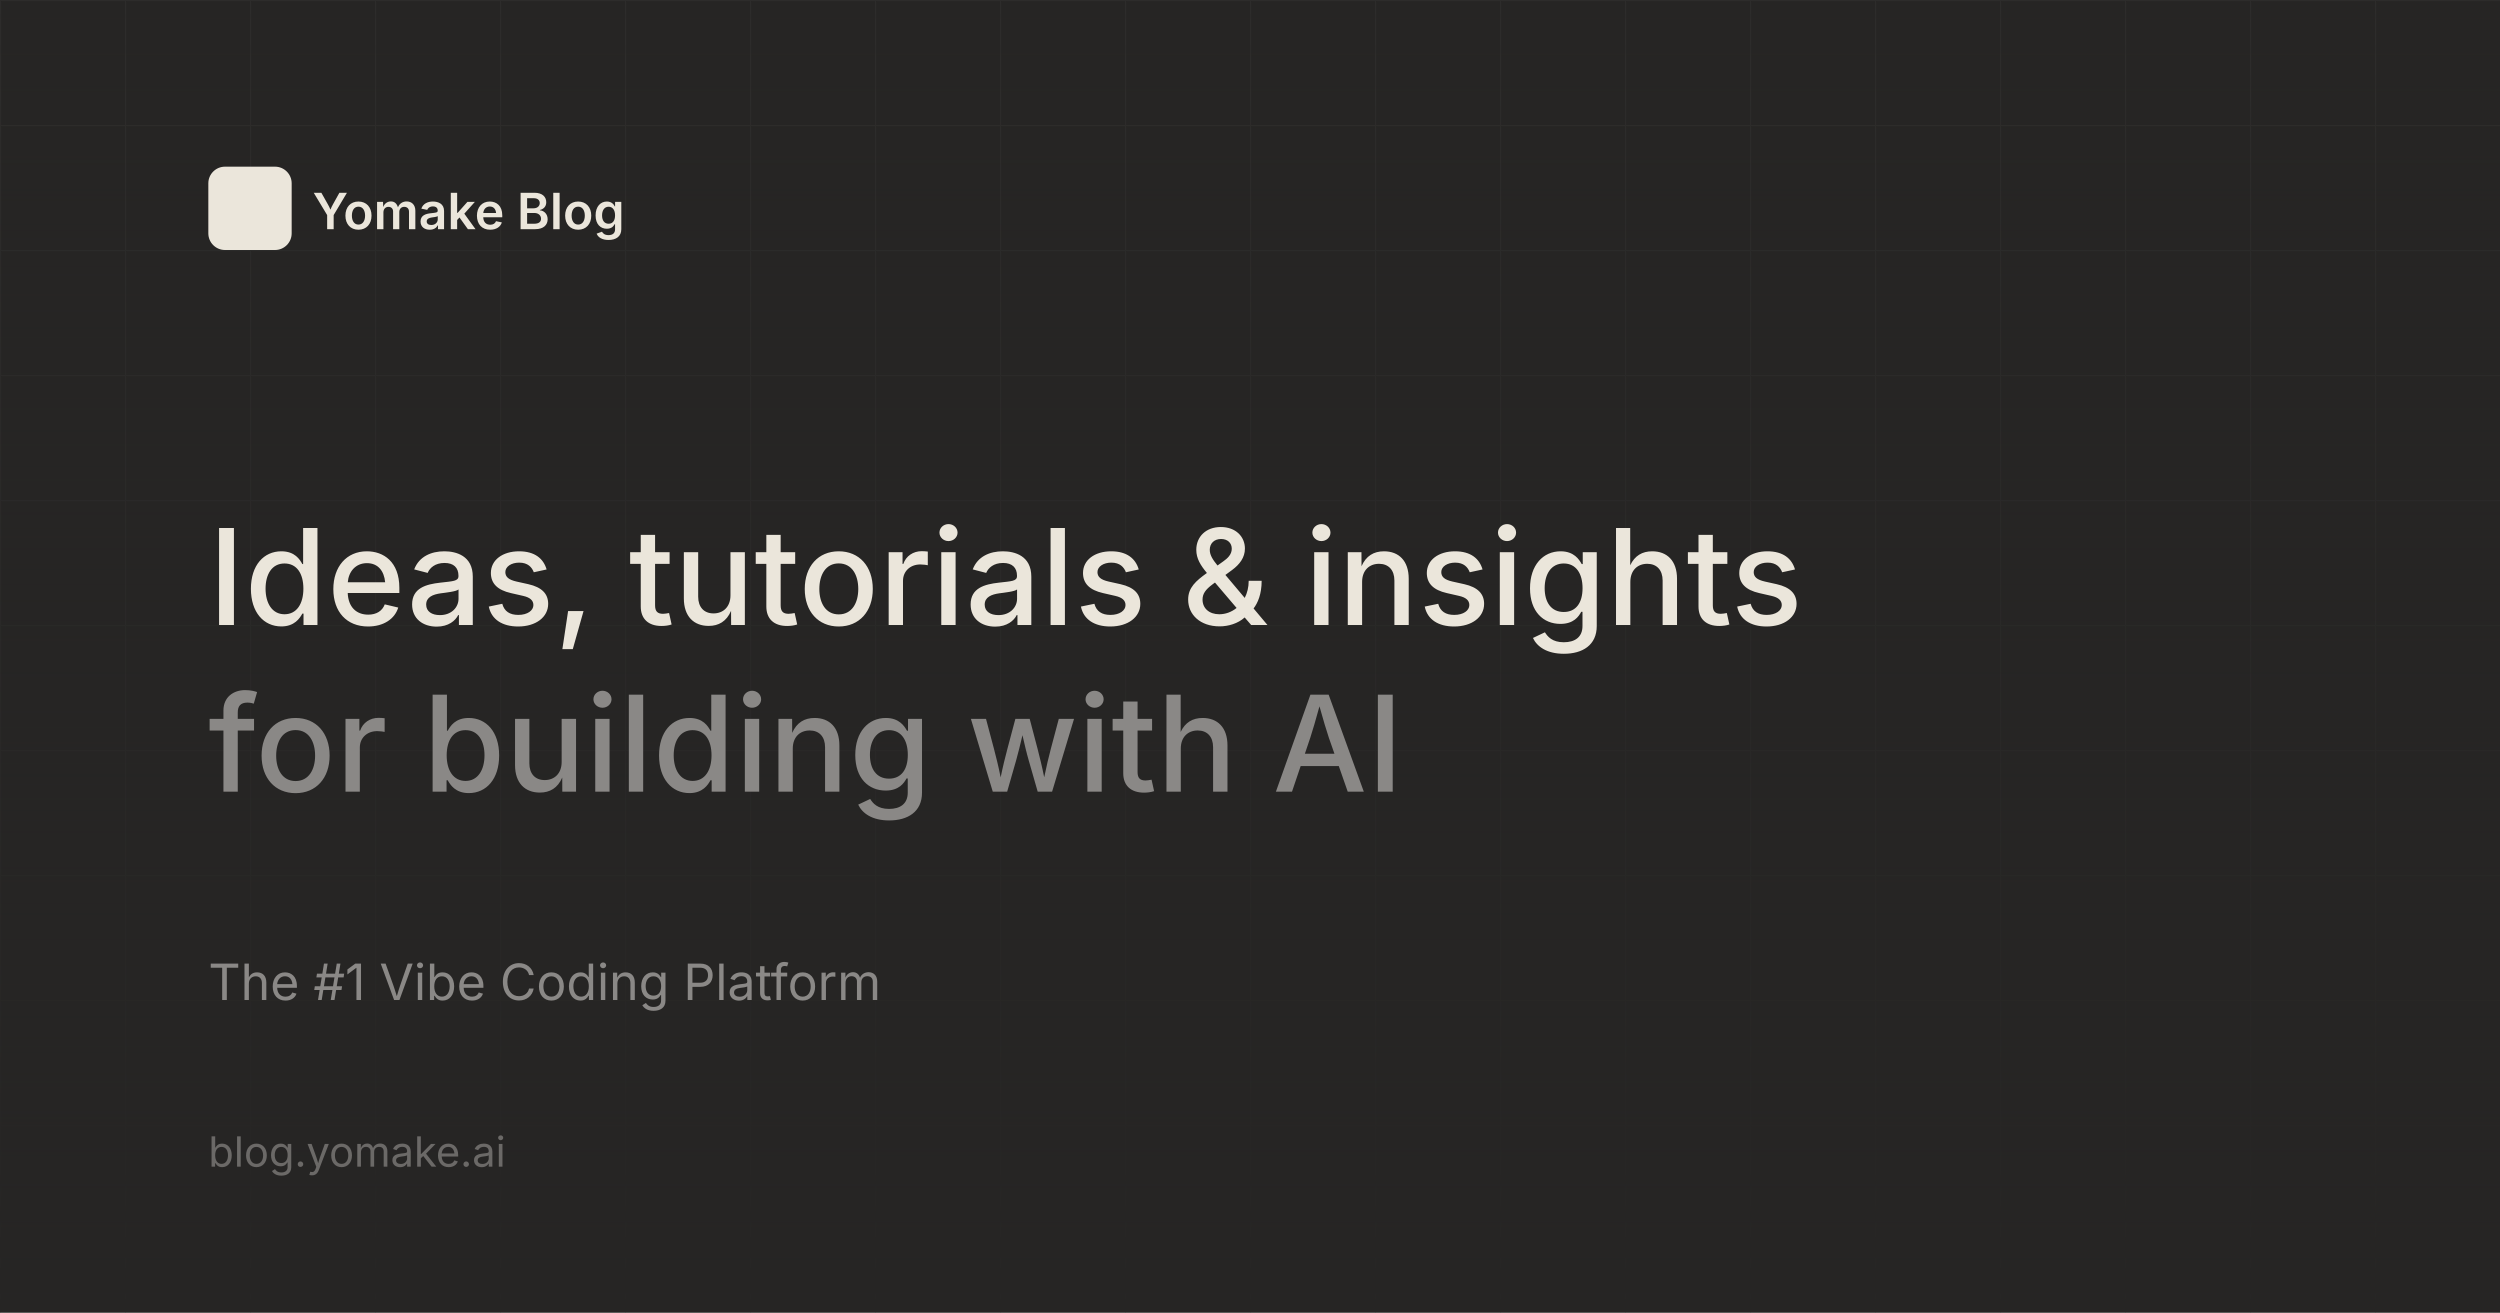
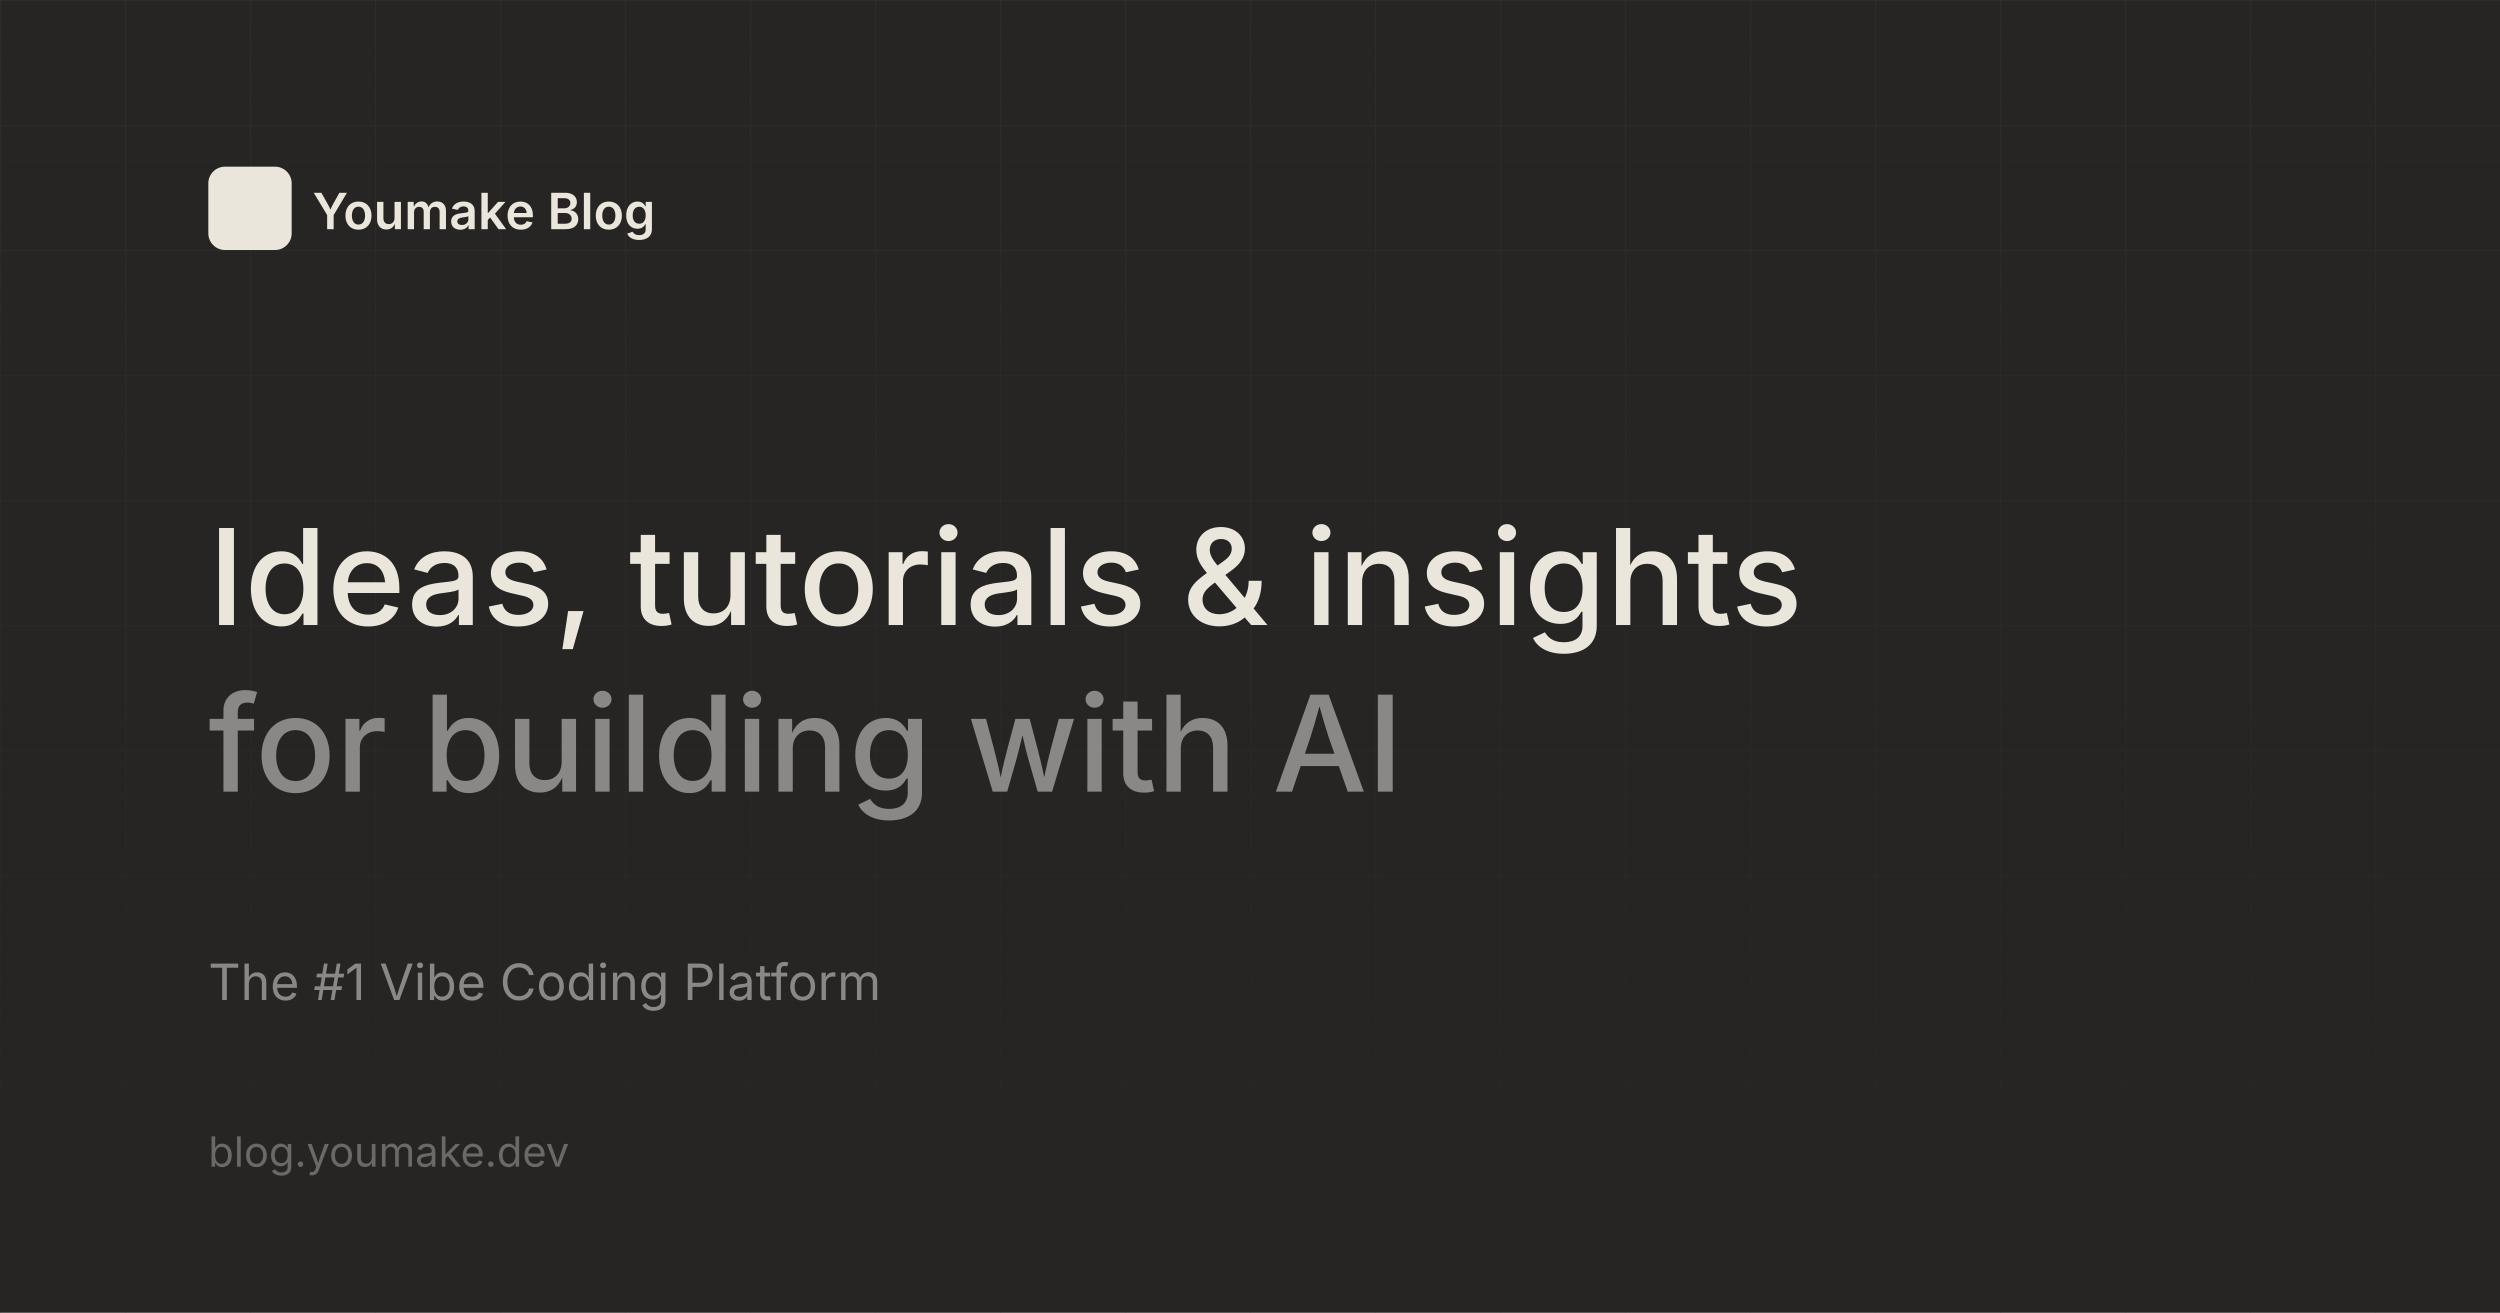
<svg xmlns="http://www.w3.org/2000/svg" width="1200" height="630" viewBox="0 0 1200 630" fill="none">
  <rect width="1200" height="630" fill="#262524" />
  <defs>
    <pattern id="grid" width="60" height="60" patternUnits="userSpaceOnUse">
      <path d="M 60 0 L 0 0 0 60" fill="none" stroke="#3d3d3d" stroke-width="1" />
    </pattern>
    <linearGradient id="fade" x1="0%" y1="0%" x2="0%" y2="100%">
      <stop offset="0%" style="stop-color:#262524;stop-opacity:0" />
      <stop offset="100%" style="stop-color:#262524;stop-opacity:1" />
    </linearGradient>
  </defs>
  <rect width="1200" height="630" fill="url(#grid)" opacity="0.3" />
  <rect width="1200" height="630" fill="url(#fade)" />
  <g transform="translate(100, 80)">
    <rect width="40" height="40" rx="8" fill="#ebe6db" />
-     <text x="50" y="30" font-family="Inter, -apple-system, sans-serif" font-size="24" font-weight="600" fill="#ebe6db">Yomake Blog</text>
+     <text x="50" y="30" font-family="Inter, -apple-system, sans-serif" font-size="24" font-weight="600" fill="#ebe6db">Youmake Blog</text>
  </g>
  <text x="100" y="300" font-family="Inter, -apple-system, sans-serif" font-size="64" font-weight="500" fill="#ebe6db">Ideas, tutorials &amp; insights</text>
  <text x="100" y="380" font-family="Inter, -apple-system, sans-serif" font-size="64" font-weight="500" fill="#8a8886">for building with AI</text>
  <text x="100" y="480" font-family="Inter, -apple-system, sans-serif" font-size="24" fill="#8a8886">The #1 Vibe Coding Platform</text>
-   <text x="100" y="560" font-family="Inter, -apple-system, sans-serif" font-size="20" fill="#6b6967">blog.yomake.ai</text>
+   <text x="100" y="560" font-family="Inter, -apple-system, sans-serif" font-size="20" fill="#6b6967">blog.youmake.dev</text>
</svg>
